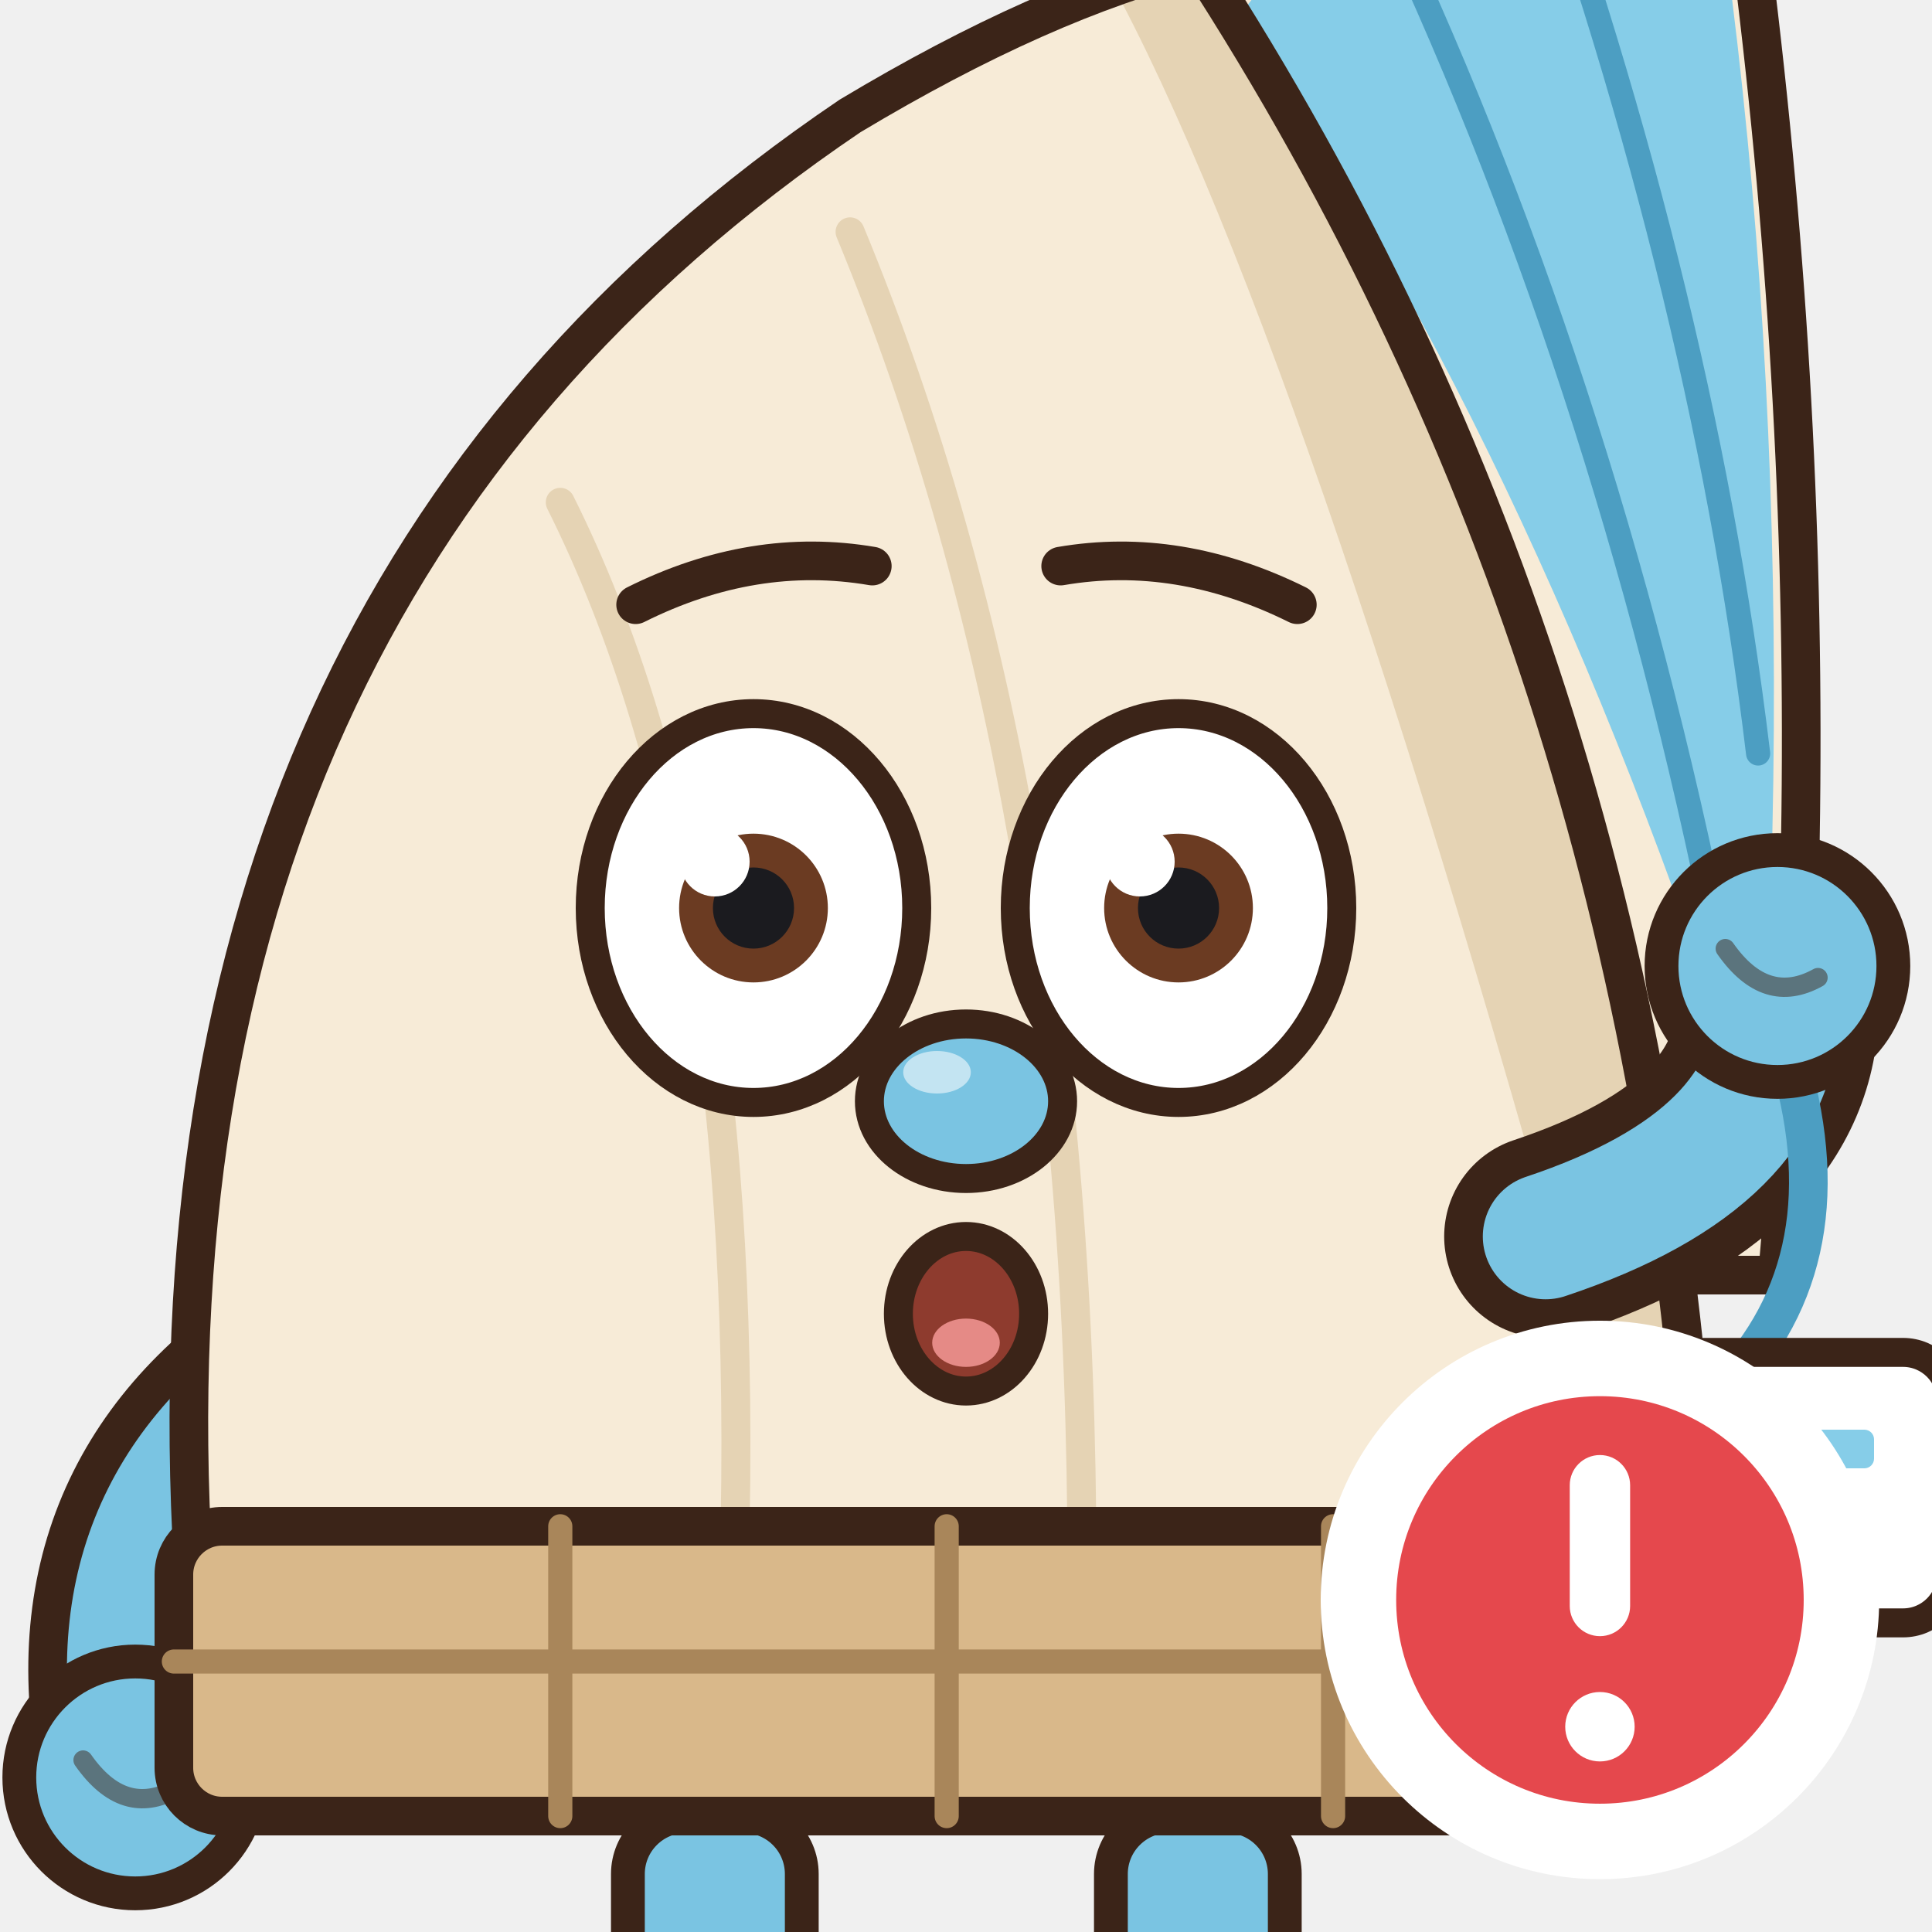
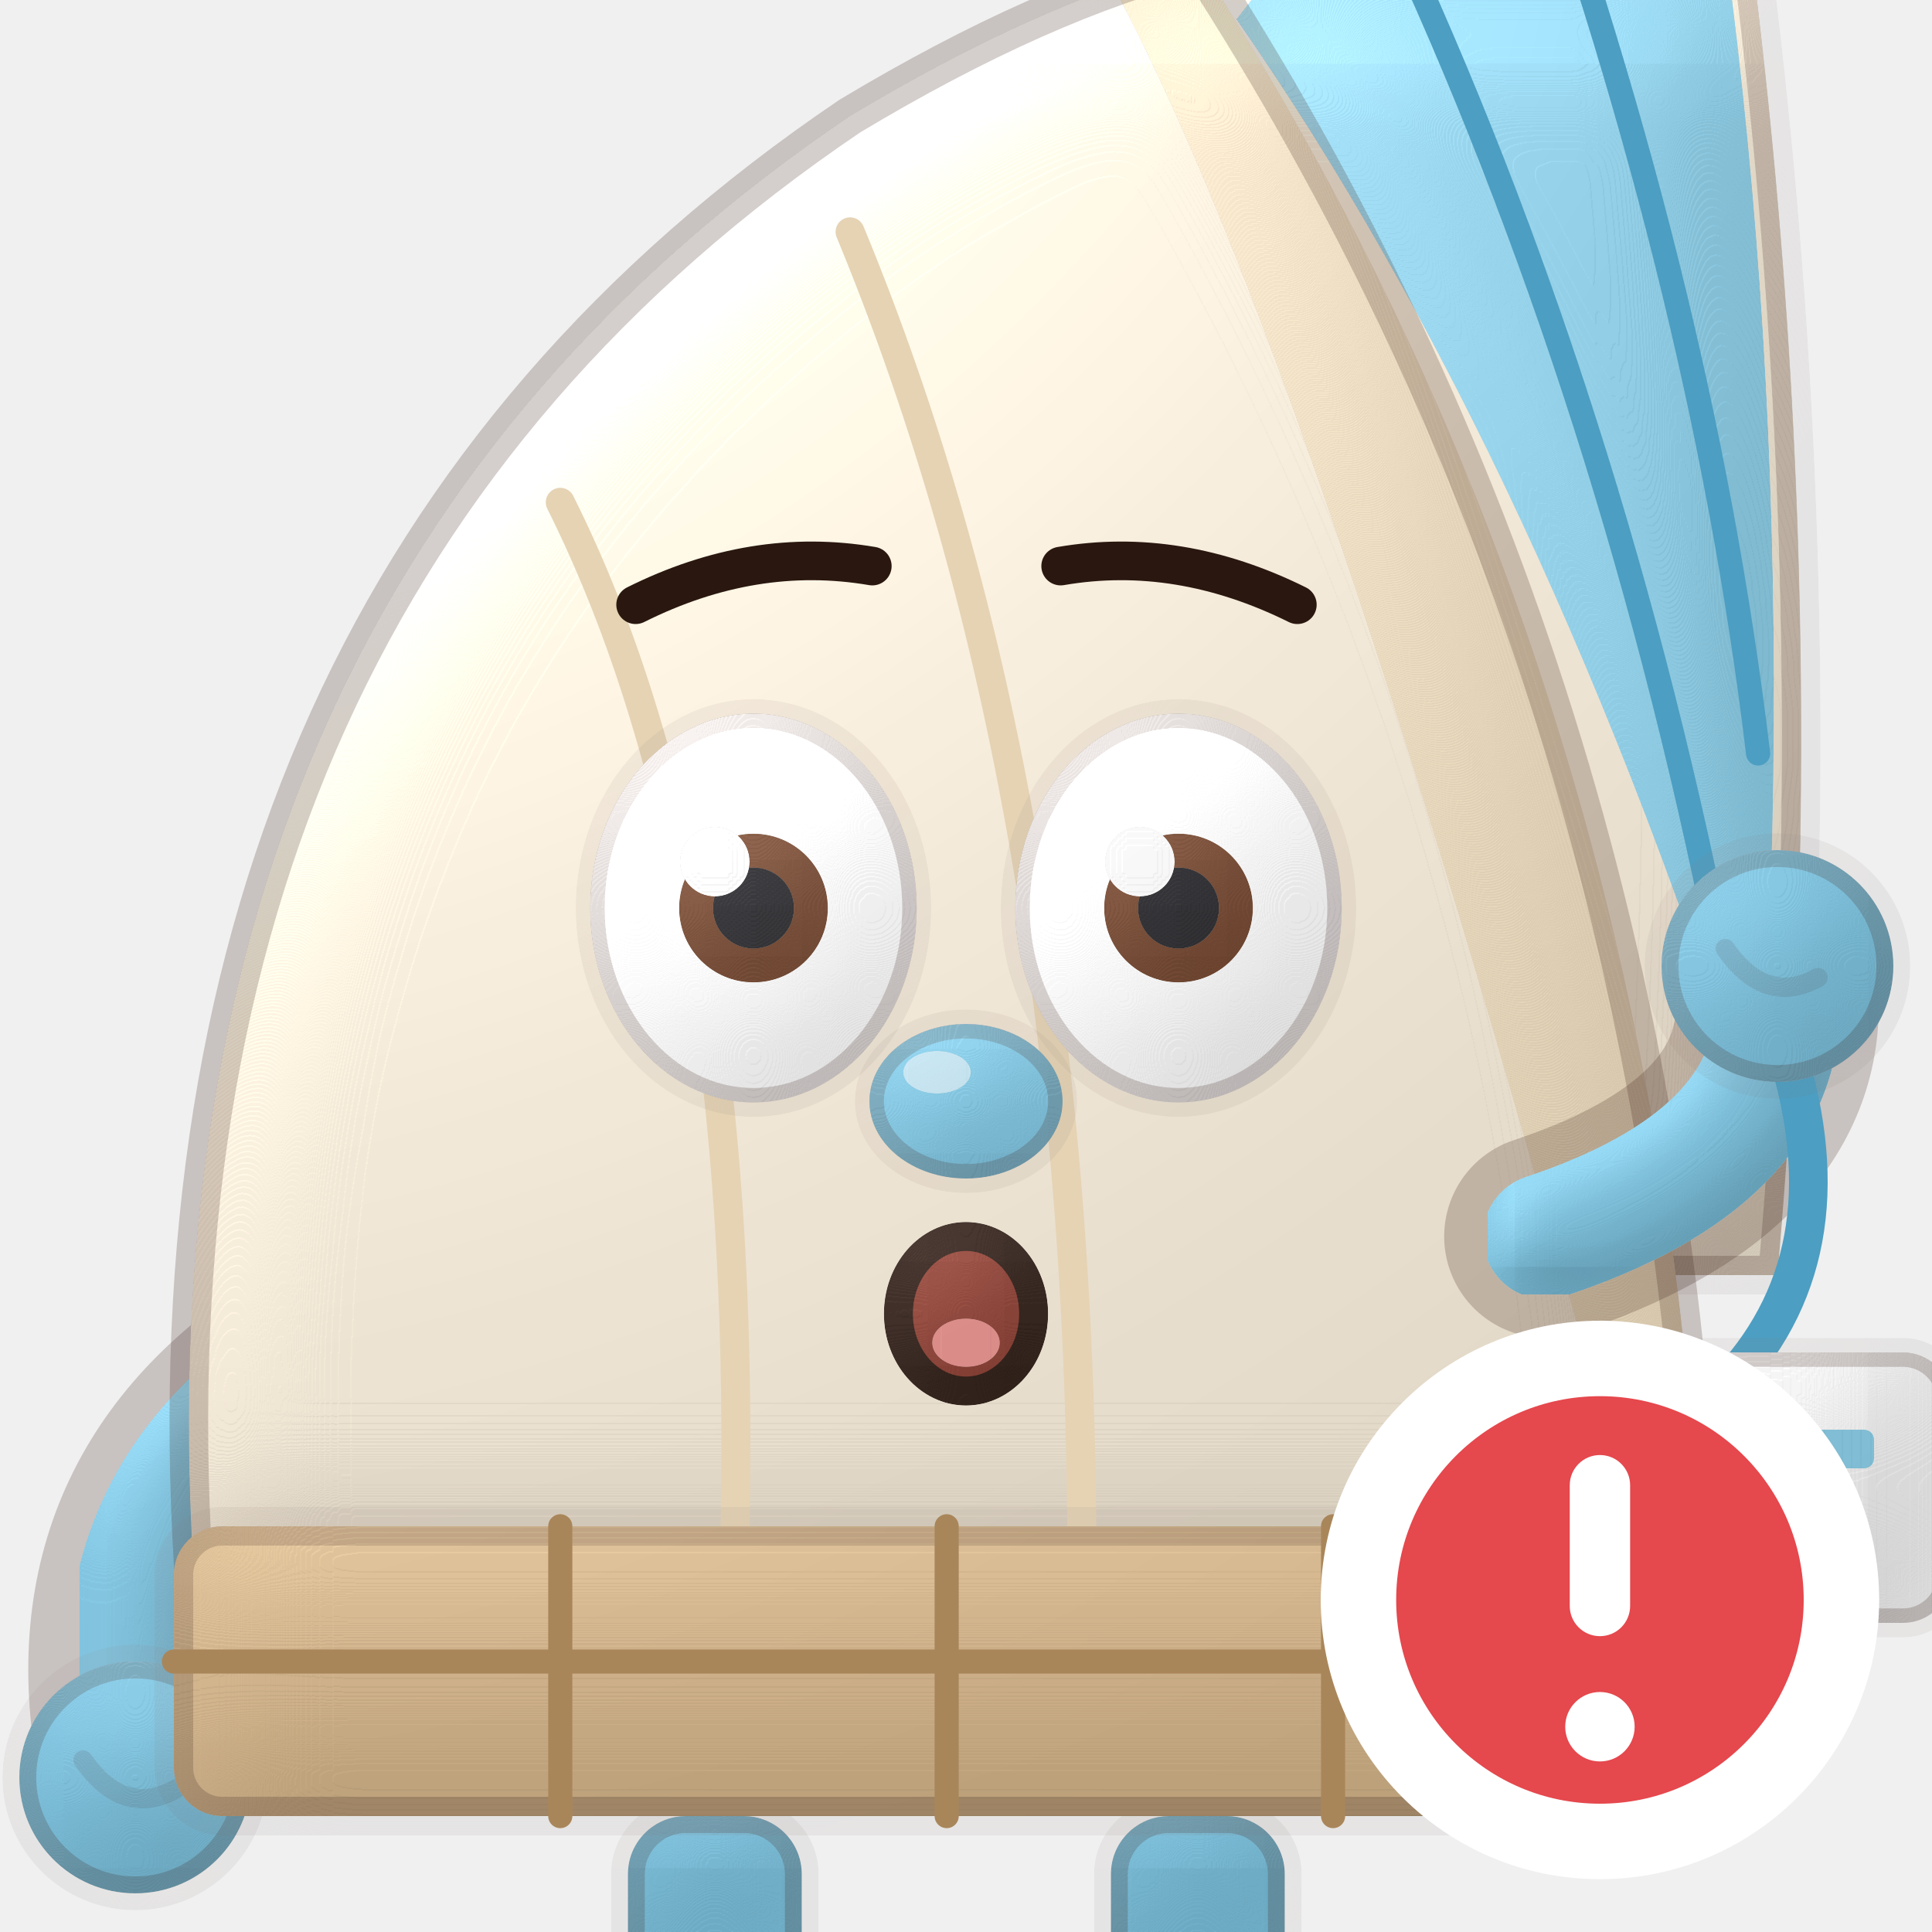
<svg xmlns="http://www.w3.org/2000/svg" viewBox="0 0 64 64" width="48" height="48" role="img" aria-label="Sydney, People, escalated">
  <defs>
    <filter id="sm-sydney-s" x="-50%" y="-50%" width="200%" height="200%">
      <feGaussianBlur stdDeviation="6" />
    </filter>
+     <filter id="sm-sydney-clay" x="-25%" y="-25%" width="150%" height="150%" color-interpolation-filters="sRGB">
+       <feGaussianBlur in="SourceAlpha" stdDeviation="7" result="b" />
+       <feDiffuseLighting in="b" surfaceScale="6" diffuseConstant="1.15" lighting-color="#fff" result="d">
+         <feDistantLight azimuth="235" elevation="48" />
+       </feDiffuseLighting>
+       <feComposite in="d" in2="SourceAlpha" operator="in" result="d2" />
+       <feBlend in="SourceGraphic" in2="d2" mode="multiply" result="m" />
+       <feSpecularLighting in="b" surfaceScale="6" specularConstant=".55" specularExponent="22" lighting-color="#fff" result="s">
+         <fePointLight x="40" y="20" z="260" />
+       </feSpecularLighting>
+       <feComposite in="s" in2="SourceAlpha" operator="in" result="s2" />
+       <feComposite in="m" in2="s2" operator="arithmetic" k2="1" k3=".85" result="lit" />
+       <feComposite in="lit" in2="SourceAlpha" operator="in" />
+     </filter>
+     <filter id="sm-sydney-tube" x="-25%" y="-25%" width="150%" height="150%" color-interpolation-filters="sRGB">
+       <feGaussianBlur in="SourceAlpha" stdDeviation="3" result="b" />
+       <feDiffuseLighting in="b" surfaceScale="4" diffuseConstant="1.15" lighting-color="#fff" result="d">
+         <feDistantLight azimuth="235" elevation="48" />
+       </feDiffuseLighting>
+       <feComposite in="d" in2="SourceAlpha" operator="in" result="d2" />
+       <feBlend in="SourceGraphic" in2="d2" mode="multiply" result="m" />
+       <feSpecularLighting in="b" surfaceScale="4" specularConstant=".55" specularExponent="22" lighting-color="#fff" result="s">
+         <fePointLight x="40" y="20" z="260" />
+       </feSpecularLighting>
+       <feComposite in="s" in2="SourceAlpha" operator="in" result="s2" />
+       <feComposite in="m" in2="s2" operator="arithmetic" k2="1" k3=".85" result="lit" />
+       <feComposite in="lit" in2="SourceAlpha" operator="in" />
+     </filter>
  </defs>
  <g transform="scale(0.32) translate(-52 -108)">
-     <rect x="117" y="296" width="18" height="34" rx="6" fill="#7AC4E2" stroke="#3B2418" stroke-width="3.5" />
-     <rect x="167" y="296" width="18" height="34" rx="6" fill="#7AC4E2" stroke="#3B2418" stroke-width="3.5" />
-     <path d="M140 322 L114 322 L112 334 Q92 336 90 348 L90 352 L144 352 L144 338 Q144 328 140 322 Z" fill="#8A4E2B" stroke="#3B2418" stroke-width="3.5" stroke-linejoin="round" />
-     <path d="M144 348 L90 348 L90 355 L144 355 Z" fill="#5E3219" stroke="#3B2418" stroke-width="3" stroke-linejoin="round" />
+     <rect x="117" y="296" width="18" height="34" rx="6" fill="#7AC4E2" stroke="#3B2418" stroke-opacity=".22" stroke-width="3.5" filter="url(#sm-sydney-clay)" />
+     <rect x="167" y="296" width="18" height="34" rx="6" fill="#7AC4E2" stroke="#3B2418" stroke-opacity=".22" stroke-width="3.5" filter="url(#sm-sydney-clay)" />
+     <path d="M140 322 L114 322 L112 334 Q92 336 90 348 L90 352 L144 352 L144 338 Q144 328 140 322 Z" fill="#8A4E2B" stroke="#3B2418" stroke-opacity=".22" stroke-width="3.5" stroke-linejoin="round" filter="url(#sm-sydney-clay)" />
+     <path d="M144 348 L90 348 L90 355 L144 355 Z" fill="#5E3219" stroke="#3B2418" stroke-opacity=".22" stroke-width="3" stroke-linejoin="round" filter="url(#sm-sydney-clay)" />
    <path d="M134 328 L120 334 M120 328 L134 334" fill="none" stroke="#E2B07A" stroke-width="2.5" stroke-linecap="round" stroke-linejoin="round" />
-     <path d="M162 322 L188 322 L190 334 Q210 336 212 348 L212 352 L158 352 L158 338 Q158 328 162 322 Z" fill="#8A4E2B" stroke="#3B2418" stroke-width="3.5" stroke-linejoin="round" />
-     <path d="M158 348 L212 348 L212 355 L158 355 Z" fill="#5E3219" stroke="#3B2418" stroke-width="3" stroke-linejoin="round" />
+     <path d="M162 322 L188 322 L190 334 Q210 336 212 348 L212 352 L158 352 L158 338 Q158 328 162 322 Z" fill="#8A4E2B" stroke="#3B2418" stroke-opacity=".22" stroke-width="3.5" stroke-linejoin="round" filter="url(#sm-sydney-clay)" />
+     <path d="M158 348 L212 348 L212 355 L158 355 Z" fill="#5E3219" stroke="#3B2418" stroke-opacity=".22" stroke-width="3" stroke-linejoin="round" filter="url(#sm-sydney-clay)" />
    <path d="M168 328 L182 334 M182 328 L168 334" fill="none" stroke="#E2B07A" stroke-width="2.5" stroke-linecap="round" stroke-linejoin="round" />
-     <path d="M86 248 Q62 262 66 288" fill="none" stroke="#3B2418" stroke-width="21" stroke-linecap="round" stroke-linejoin="round" />
-     <path d="M86 248 Q62 262 66 288" fill="none" stroke="#7AC4E2" stroke-width="13" stroke-linecap="round" stroke-linejoin="round" />
-     <circle cx="66" cy="292" r="12" fill="#7AC4E2" stroke="#3B2418" stroke-width="3.5" />
-     <path d="M60.6 290.2 Q64.8 296.2 70.2 293.2" fill="none" stroke="#3B2418" stroke-width="2" stroke-linecap="round" opacity=".5" />
-     <path d="M140 160 Q162 92 226 58 Q244 150 236 240 L176 240 Z" fill="#F7EBD7" stroke="#3B2418" stroke-width="4" stroke-linejoin="round" stroke-linecap="round" />
-     <path d="M180 110 Q200 84 224 64 Q240 140 234 226 Q212 156 180 110 Z" fill="#86CDE8" />
+     <path d="M86 248 Q62 262 66 288" fill="none" stroke="#3B2418" stroke-opacity=".22" stroke-width="21" stroke-linecap="round" stroke-linejoin="round" />
+     <path d="M86 248 Q62 262 66 288" fill="none" stroke="#7AC4E2" stroke-width="13" stroke-linecap="round" stroke-linejoin="round" filter="url(#sm-sydney-tube)" />
+     <circle cx="66" cy="292" r="12" fill="#7AC4E2" stroke="#3B2418" stroke-opacity=".22" stroke-width="3.5" filter="url(#sm-sydney-clay)" />
+     <path d="M60.6 290.2 Q64.8 296.2 70.2 293.2" fill="none" stroke="#3B2418" stroke-opacity=".22" stroke-width="2" stroke-linecap="round" opacity=".5" />
+     <path d="M140 160 Q162 92 226 58 Q244 150 236 240 L176 240 Z" fill="#F7EBD7" stroke="#3B2418" stroke-opacity=".22" stroke-width="4" stroke-linejoin="round" stroke-linecap="round" filter="url(#sm-sydney-clay)" />
+     <path d="M180 110 Q200 84 224 64 Q240 140 234 226 Q212 156 180 110 Z" fill="#86CDE8" filter="url(#sm-sydney-clay)" />
    <path d="M194 96 Q218 146 230 206 M208 82 Q228 136 234 186" fill="none" stroke="#4C9EC2" stroke-width="2.5" stroke-linecap="round" stroke-linejoin="round" />
    <clipPath id="sm-sydney-c">
      <path d="M72 270 Q66 170 140 120 Q160 108 176 104 Q224 178 228 270 Z" />
    </clipPath>
-     <path d="M72 270 Q66 170 140 120 Q160 108 176 104 Q224 178 228 270 Z" fill="#F7EBD7" />
+     <path d="M72 270 Q66 170 140 120 Q160 108 176 104 Q224 178 228 270 Z" fill="#F7EBD7" filter="url(#sm-sydney-clay)" />
    <g clip-path="url(#sm-sydney-c)">
-       <path d="M168 108 Q190 150 222 270 L240 270 L240 100 Z" fill="#E5D3B4" />
+       <path d="M168 108 Q190 150 222 270 L240 270 L240 100 Z" fill="#E5D3B4" filter="url(#sm-sydney-clay)" />
      <path d="M110 160 Q130 200 128 270 M140 132 Q164 190 164 270" fill="none" stroke="#E5D3B4" stroke-width="3" stroke-linecap="round" stroke-linejoin="round" />
    </g>
-     <path d="M72 270 Q66 170 140 120 Q160 108 176 104 Q224 178 228 270 Z" fill="none" stroke="#3B2418" stroke-width="4" stroke-linecap="round" stroke-linejoin="round" />
-     <rect x="70" y="266" width="160" height="30" rx="5" fill="#D9B88A" stroke="#3B2418" stroke-width="4" />
+     <path d="M72 270 Q66 170 140 120 Q160 108 176 104 Q224 178 228 270 Z" fill="none" stroke="#3B2418" stroke-opacity=".22" stroke-width="4" stroke-linecap="round" stroke-linejoin="round" />
+     <rect x="70" y="266" width="160" height="30" rx="5" fill="#D9B88A" stroke="#3B2418" stroke-opacity=".22" stroke-width="4" filter="url(#sm-sydney-clay)" />
    <path d="M70 280 L230 280 M110 266 L110 296 M150 266 L150 296 M190 266 L190 296" fill="none" stroke="#A9865A" stroke-width="2.5" stroke-linecap="round" stroke-linejoin="round" />
-     <ellipse cx="152" cy="222" rx="10" ry="8" fill="#7AC4E2" stroke="#3B2418" stroke-width="3" />
-     <ellipse cx="149" cy="219" rx="3.5" ry="2.2" fill="#fff" opacity=".55" />
+     <ellipse cx="152" cy="222" rx="10" ry="8" fill="#7AC4E2" stroke="#3B2418" stroke-opacity=".22" stroke-width="3" filter="url(#sm-sydney-clay)" />
+     <ellipse cx="149" cy="219" rx="3.5" ry="2.2" fill="#fff" opacity=".55" filter="url(#sm-sydney-clay)" />
    <g>
-       <ellipse cx="130" cy="202" rx="16.9" ry="20.125" fill="#fff" stroke="#3B2418" stroke-width="3" />
-       <circle cx="130" cy="202" r="7.7" fill="#6B3B22" />
-       <circle cx="130" cy="202" r="4.2" fill="#1B1B1F" />
-       <circle cx="126" cy="197.2" r="3.6" fill="#fff" />
-       <ellipse cx="174" cy="202" rx="16.9" ry="20.125" fill="#fff" stroke="#3B2418" stroke-width="3" />
-       <circle cx="174" cy="202" r="7.7" fill="#6B3B22" />
-       <circle cx="174" cy="202" r="4.2" fill="#1B1B1F" />
-       <circle cx="170" cy="197.2" r="3.6" fill="#fff" />
+       <ellipse cx="130" cy="202" rx="16.9" ry="20.125" fill="#fff" stroke="#3B2418" stroke-opacity=".22" stroke-width="3" filter="url(#sm-sydney-clay)" />
+       <circle cx="130" cy="202" r="7.7" fill="#6B3B22" filter="url(#sm-sydney-clay)" />
+       <circle cx="130" cy="202" r="4.2" fill="#1B1B1F" filter="url(#sm-sydney-clay)" />
+       <circle cx="126" cy="197.2" r="3.6" fill="#fff" filter="url(#sm-sydney-clay)" />
+       <ellipse cx="174" cy="202" rx="16.9" ry="20.125" fill="#fff" stroke="#3B2418" stroke-opacity=".22" stroke-width="3" filter="url(#sm-sydney-clay)" />
+       <circle cx="174" cy="202" r="7.7" fill="#6B3B22" filter="url(#sm-sydney-clay)" />
+       <circle cx="174" cy="202" r="4.2" fill="#1B1B1F" filter="url(#sm-sydney-clay)" />
+       <circle cx="170" cy="197.2" r="3.6" fill="#fff" filter="url(#sm-sydney-clay)" />
    </g>
-     <path d="M117.8 170.6 Q130 164.5 142.3 166.6 M186.3 170.6 Q174 164.5 161.8 166.6" fill="none" stroke="#3B2418" stroke-width="4" stroke-linecap="round" />
-     <ellipse cx="152" cy="244" rx="7" ry="8" fill="#8E3B2E" stroke="#3B2418" stroke-width="3" />
-     <ellipse cx="152" cy="247" rx="3.5" ry="2.5" fill="#E58A86" />
-     <path d="M212 236 Q236 228 236 212" fill="none" stroke="#3B2418" stroke-width="21" stroke-linecap="round" stroke-linejoin="round" />
-     <path d="M212 236 Q236 228 236 212" fill="none" stroke="#7AC4E2" stroke-width="13" stroke-linecap="round" stroke-linejoin="round" />
+     <path d="M117.8 170.6 Q130 164.5 142.3 166.6 M186.3 170.6 Q174 164.5 161.8 166.6" fill="none" stroke="#2A1810" stroke-width="4" stroke-linecap="round" />
+     <ellipse cx="152" cy="244" rx="7" ry="8" fill="#8E3B2E" stroke="#2A1810" stroke-width="3" filter="url(#sm-sydney-clay)" />
+     <ellipse cx="152" cy="247" rx="3.5" ry="2.5" fill="#E58A86" filter="url(#sm-sydney-clay)" />
+     <path d="M212 236 Q236 228 236 212" fill="none" stroke="#3B2418" stroke-opacity=".22" stroke-width="21" stroke-linecap="round" stroke-linejoin="round" />
+     <path d="M212 236 Q236 228 236 212" fill="none" stroke="#7AC4E2" stroke-width="13" stroke-linecap="round" stroke-linejoin="round" filter="url(#sm-sydney-tube)" />
    <path d="M236 214 Q244 236 232 250" fill="none" stroke="#4C9EC2" stroke-width="4" stroke-linecap="round" stroke-linejoin="round" />
-     <rect x="214" y="248" width="40" height="28" rx="5" fill="#fff" stroke="#3B2418" stroke-width="3" />
-     <rect x="222" y="256" width="24" height="4" rx="1" fill="#86CDE8" stroke="#3B2418" stroke-width="0" />
-     <rect x="222" y="264" width="16" height="3" rx="1" fill="#C9C9CF" stroke="#3B2418" stroke-width="0" />
-     <circle cx="236" cy="208" r="12" fill="#7AC4E2" stroke="#3B2418" stroke-width="3.5" />
-     <path d="M230.6 206.2 Q234.8 212.2 240.2 209.2" fill="none" stroke="#3B2418" stroke-width="2" stroke-linecap="round" opacity=".5" />
+     <rect x="214" y="248" width="40" height="28" rx="5" fill="#fff" stroke="#3B2418" stroke-opacity=".22" stroke-width="3" filter="url(#sm-sydney-clay)" />
+     <rect x="222" y="256" width="24" height="4" rx="1" fill="#86CDE8" stroke="#3B2418" stroke-opacity=".22" stroke-width="0" filter="url(#sm-sydney-clay)" />
+     <rect x="222" y="264" width="16" height="3" rx="1" fill="#C9C9CF" stroke="#3B2418" stroke-opacity=".22" stroke-width="0" filter="url(#sm-sydney-clay)" />
+     <circle cx="236" cy="208" r="12" fill="#7AC4E2" stroke="#3B2418" stroke-opacity=".22" stroke-width="3.5" filter="url(#sm-sydney-clay)" />
+     <path d="M230.6 206.2 Q234.8 212.2 240.2 209.2" fill="none" stroke="#3B2418" stroke-opacity=".22" stroke-width="2" stroke-linecap="round" opacity=".5" />
  </g>
  <circle cx="53" cy="53" r="8" fill="#e5484d" stroke="#fff" stroke-width="2.5" />
  <rect x="52" y="48.2" width="2" height="6" rx="1" fill="#fff" />
  <circle cx="53" cy="57.2" r="1.15" fill="#fff" />
</svg>
